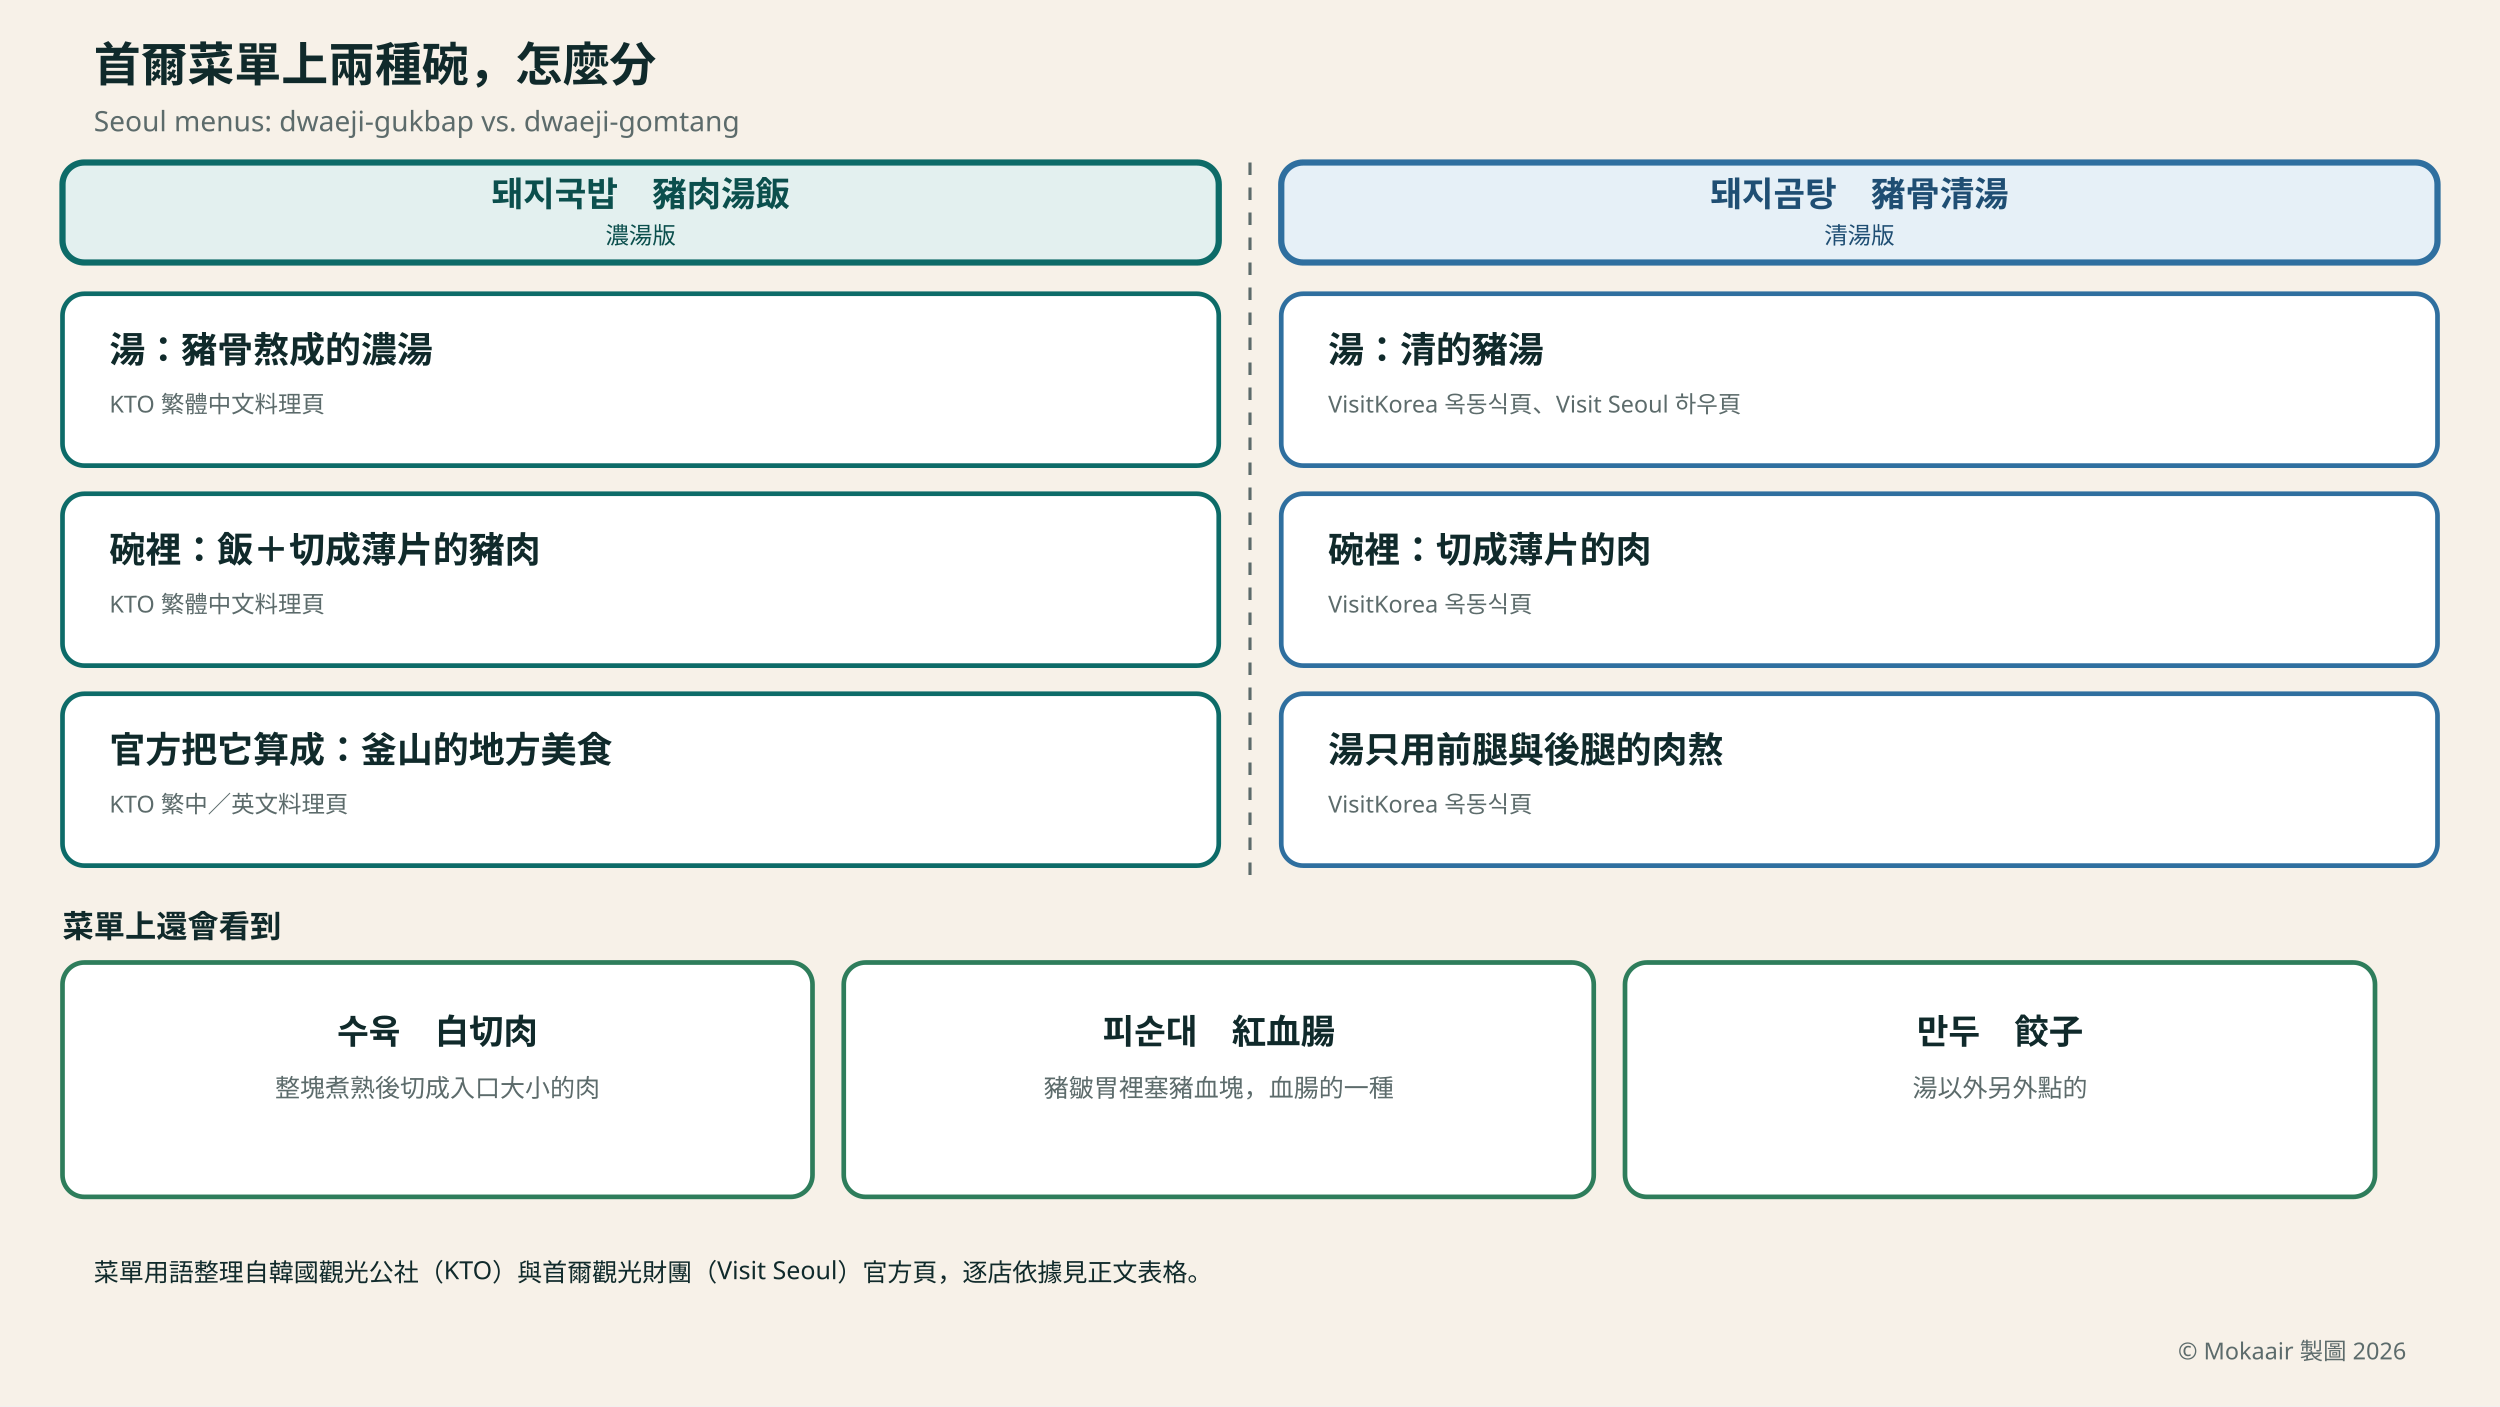
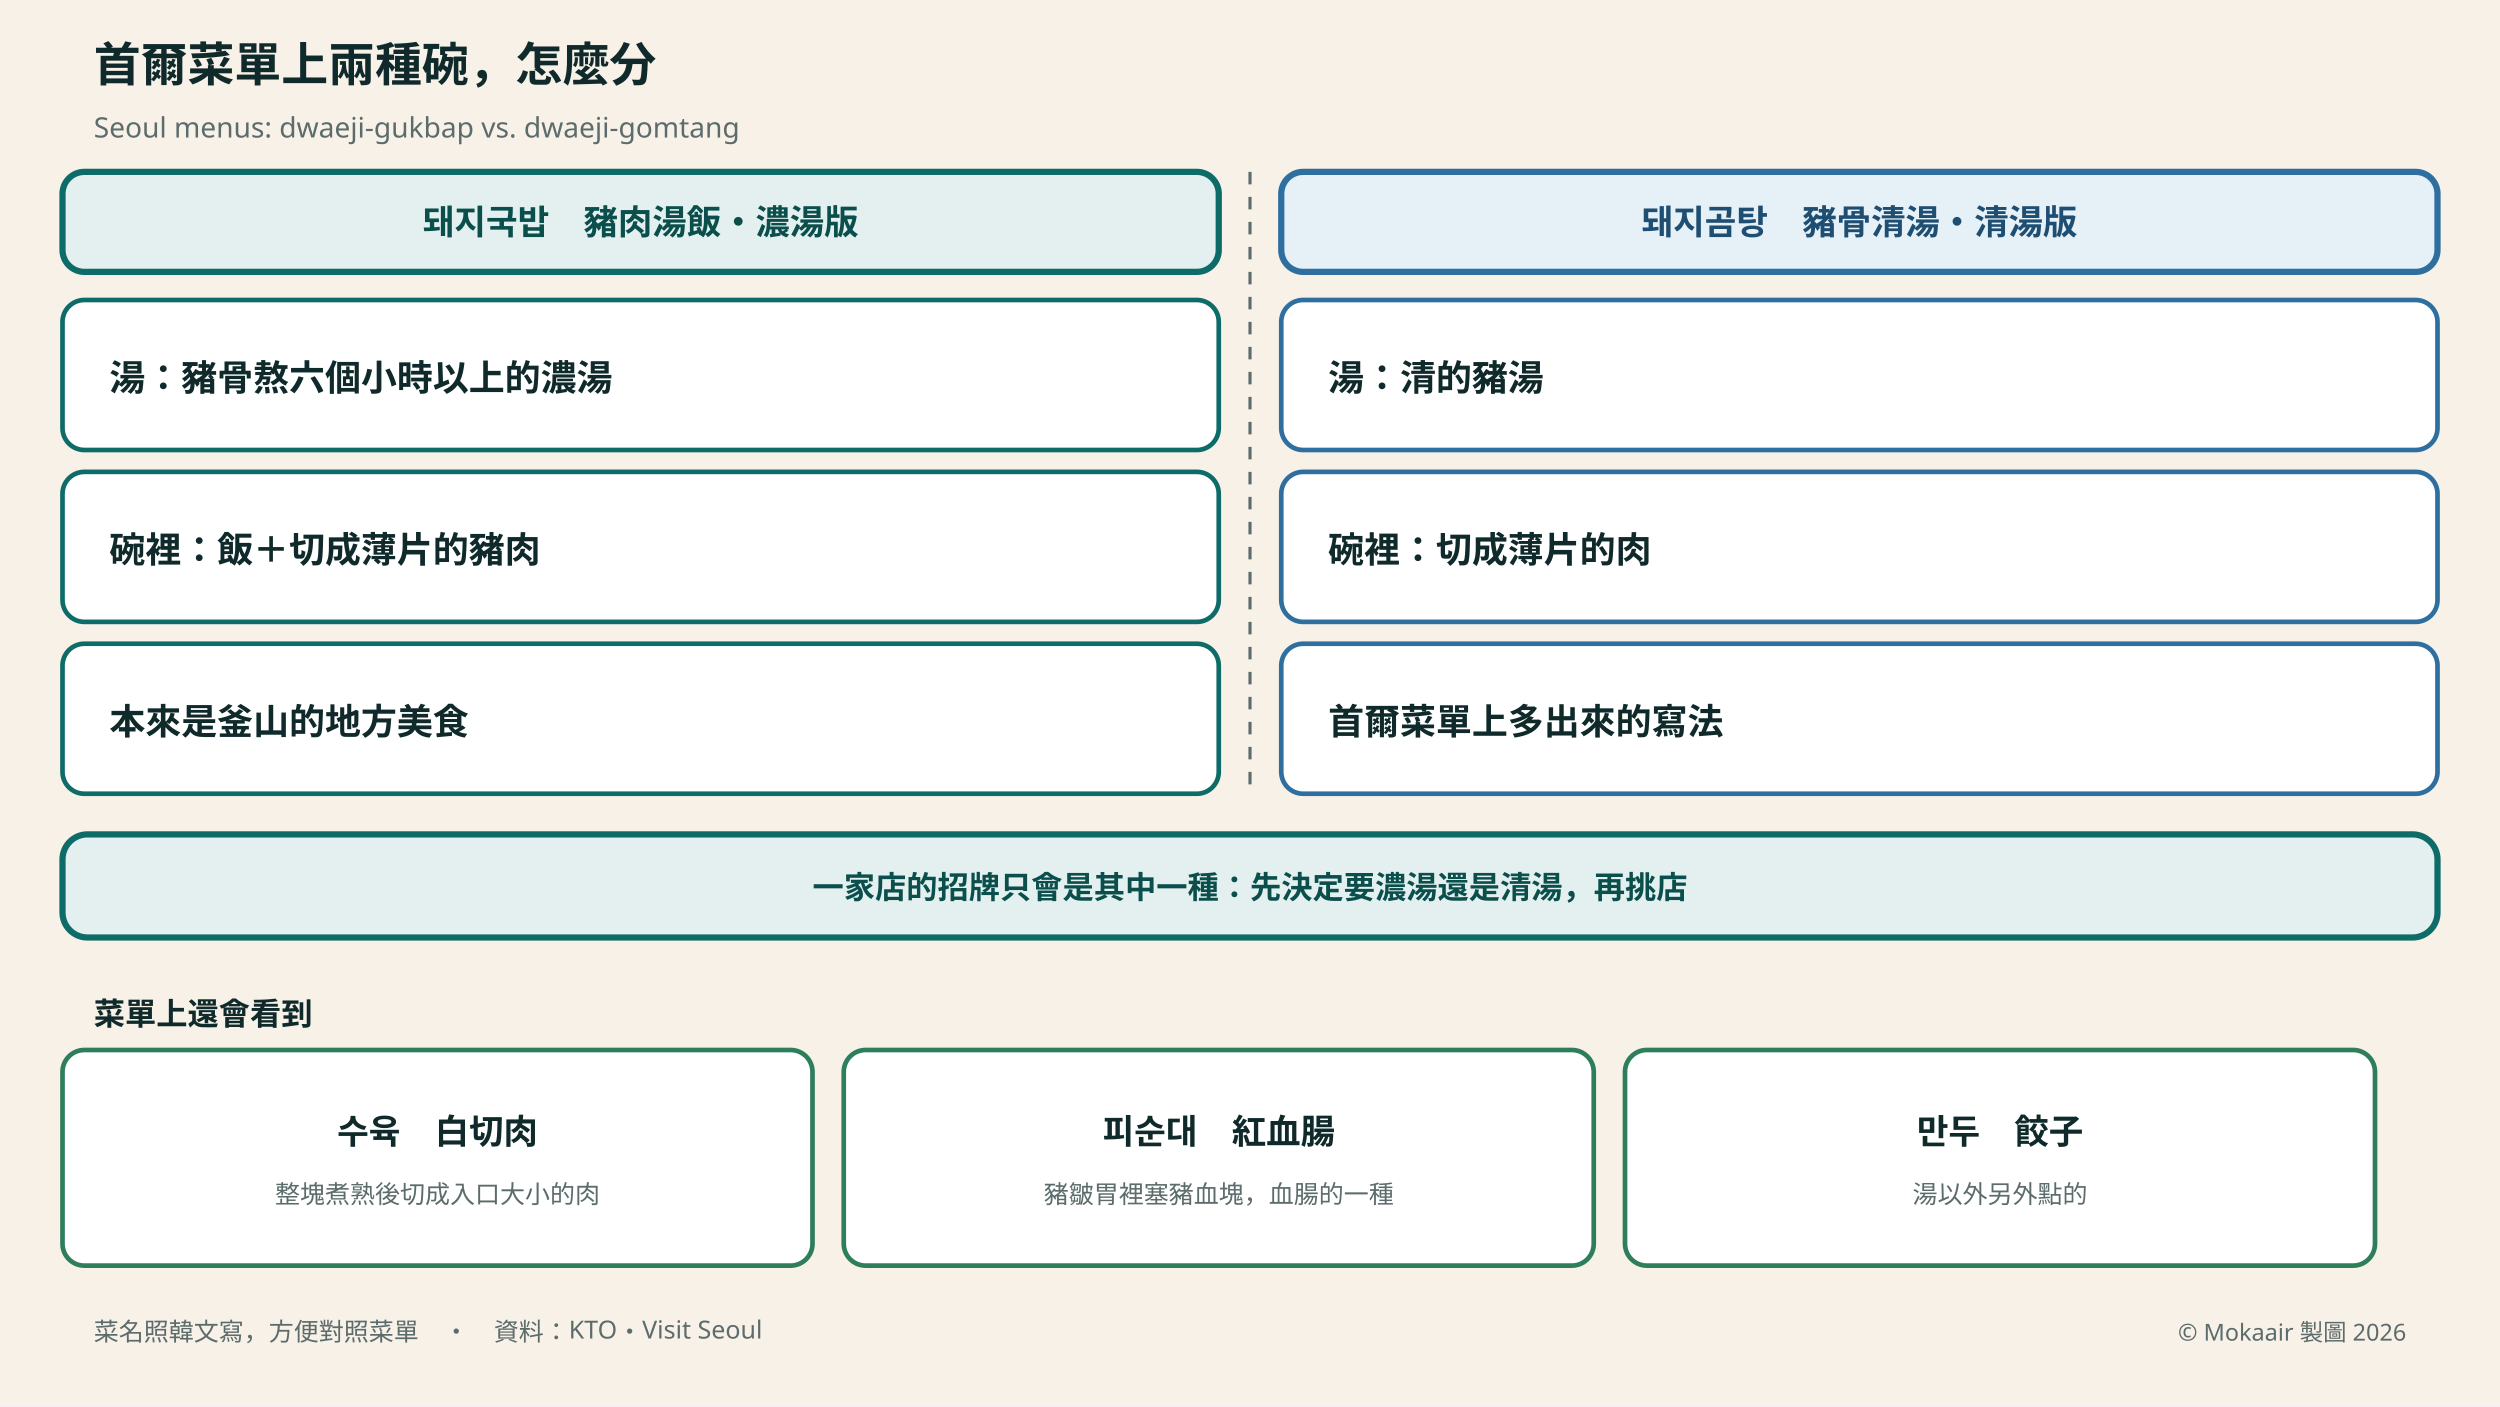
<svg xmlns="http://www.w3.org/2000/svg" viewBox="0 0 1600 900" width="1600" height="900" role="img" aria-labelledby="title desc" font-family="'Noto Sans TC','Noto Sans KR','PingFang TC','Microsoft JhengHei','Hiragino Sans',system-ui,sans-serif">
  <rect width="1600" height="900" fill="#F7F1E8" />
  <text x="60" y="52" font-size="30" font-weight="700" fill="#102A2B">首爾菜單上兩種碗，怎麼分</text>
-   <text x="60" y="84" font-size="18" fill="#5C6B6B">Seoul menus: dwaeji-gukbap vs. dwaeji-gomtang</text>
-   <rect x="40" y="104" width="740" height="64" rx="14" fill="#E3F0EF" stroke="#0D6B68" stroke-width="4" />
-   <text x="410" y="132" font-size="22" font-weight="700" fill="#0B4F4D" text-anchor="middle">돼지국밥　豬肉湯飯</text>
-   <text x="410" y="156" font-size="15" fill="#0B4F4D" text-anchor="middle">濃湯版</text>
-   <rect x="820" y="104" width="740" height="64" rx="14" fill="#E6F0F7" stroke="#2F6F9F" stroke-width="4" />
-   <text x="1190" y="132" font-size="22" font-weight="700" fill="#1F4E73" text-anchor="middle">돼지곰탕　豬骨清湯</text>
-   <text x="1190" y="156" font-size="15" fill="#1F4E73" text-anchor="middle">清湯版</text>
-   <line x1="800" y1="104" x2="800" y2="560" stroke="#5C6B6B" stroke-width="2" stroke-dasharray="8 8" />
-   <rect x="40" y="188" width="740" height="110" rx="14" fill="#FFFFFF" stroke="#0D6B68" stroke-width="3" />
-   <text x="70" y="232" font-size="23" font-weight="700" fill="#102A2B">湯：豬骨熬成的濃湯</text>
-   <text x="70" y="264" font-size="15" fill="#5C6B6B">KTO 繁體中文料理頁</text>
-   <rect x="40" y="316" width="740" height="110" rx="14" fill="#FFFFFF" stroke="#0D6B68" stroke-width="3" />
+   <text x="60" y="88" font-size="18" fill="#5C6B6B">Seoul menus: dwaeji-gukbap vs. dwaeji-gomtang</text>
+   <rect x="40" y="110" width="740" height="64" rx="14" fill="#E3F0EF" stroke="#0D6B68" stroke-width="4" />
+   <text x="410" y="150" font-size="22" font-weight="700" fill="#0B4F4D" text-anchor="middle">돼지국밥　豬肉湯飯・濃湯版</text>
+   <rect x="820" y="110" width="740" height="64" rx="14" fill="#E6F0F7" stroke="#2F6F9F" stroke-width="4" />
+   <text x="1190" y="150" font-size="22" font-weight="700" fill="#1F4E73" text-anchor="middle">돼지곰탕　豬骨清湯・清湯版</text>
+   <line x1="800" y1="110" x2="800" y2="508" stroke="#5C6B6B" stroke-width="2" stroke-dasharray="8 8" />
+   <rect x="40" y="192" width="740" height="96" rx="14" fill="#FFFFFF" stroke="#0D6B68" stroke-width="3" />
+   <text x="70" y="250" font-size="23" font-weight="700" fill="#102A2B">湯：豬骨熬六個小時以上的濃湯</text>
+   <rect x="40" y="302" width="740" height="96" rx="14" fill="#FFFFFF" stroke="#0D6B68" stroke-width="3" />
  <text x="70" y="360" font-size="23" font-weight="700" fill="#102A2B">碗裡：飯＋切成薄片的豬肉</text>
-   <text x="70" y="392" font-size="15" fill="#5C6B6B">KTO 繁體中文料理頁</text>
-   <rect x="40" y="444" width="740" height="110" rx="14" fill="#FFFFFF" stroke="#0D6B68" stroke-width="3" />
-   <text x="70" y="488" font-size="23" font-weight="700" fill="#102A2B">官方把它算成：釜山的地方美食</text>
-   <text x="70" y="520" font-size="15" fill="#5C6B6B">KTO 繁中／英文料理頁</text>
-   <rect x="820" y="188" width="740" height="110" rx="14" fill="#FFFFFF" stroke="#2F6F9F" stroke-width="3" />
-   <text x="850" y="232" font-size="23" font-weight="700" fill="#102A2B">湯：清的豬湯</text>
-   <text x="850" y="264" font-size="15" fill="#5C6B6B">VisitKorea 옥동식頁、Visit Seoul 하우頁</text>
-   <rect x="820" y="316" width="740" height="110" rx="14" fill="#FFFFFF" stroke="#2F6F9F" stroke-width="3" />
+   <rect x="40" y="412" width="740" height="96" rx="14" fill="#FFFFFF" stroke="#0D6B68" stroke-width="3" />
+   <text x="70" y="470" font-size="23" font-weight="700" fill="#102A2B">本來是釜山的地方美食</text>
+   <rect x="820" y="192" width="740" height="96" rx="14" fill="#FFFFFF" stroke="#2F6F9F" stroke-width="3" />
+   <text x="850" y="250" font-size="23" font-weight="700" fill="#102A2B">湯：清的豬湯</text>
+   <rect x="820" y="302" width="740" height="96" rx="14" fill="#FFFFFF" stroke="#2F6F9F" stroke-width="3" />
  <text x="850" y="360" font-size="23" font-weight="700" fill="#102A2B">碗裡：切成薄片的肉</text>
-   <text x="850" y="392" font-size="15" fill="#5C6B6B">VisitKorea 옥동식頁</text>
-   <rect x="820" y="444" width="740" height="110" rx="14" fill="#FFFFFF" stroke="#2F6F9F" stroke-width="3" />
-   <text x="850" y="488" font-size="23" font-weight="700" fill="#102A2B">湯只用前腿與後腿的肉熬</text>
-   <text x="850" y="520" font-size="15" fill="#5C6B6B">VisitKorea 옥동식頁</text>
-   <text x="40" y="600" font-size="20" font-weight="700" fill="#102A2B">菜單上還會看到</text>
-   <rect x="40" y="616" width="480" height="150" rx="14" fill="#FFFFFF" stroke="#2E7D5B" stroke-width="3" />
-   <text x="280" y="668" font-size="22" font-weight="700" fill="#102A2B" text-anchor="middle">수육　白切肉</text>
-   <text x="280" y="702" font-size="16" fill="#5C6B6B" text-anchor="middle">整塊煮熟後切成入口大小的肉</text>
-   <rect x="540" y="616" width="480" height="150" rx="14" fill="#FFFFFF" stroke="#2E7D5B" stroke-width="3" />
-   <text x="780" y="668" font-size="22" font-weight="700" fill="#102A2B" text-anchor="middle">피순대　紅血腸</text>
-   <text x="780" y="702" font-size="16" fill="#5C6B6B" text-anchor="middle">豬皺胃裡塞豬血塊，血腸的一種</text>
-   <rect x="1040" y="616" width="480" height="150" rx="14" fill="#FFFFFF" stroke="#2E7D5B" stroke-width="3" />
-   <text x="1280" y="668" font-size="22" font-weight="700" fill="#102A2B" text-anchor="middle">만두　餃子</text>
-   <text x="1280" y="702" font-size="16" fill="#5C6B6B" text-anchor="middle">湯以外另外點的</text>
-   <text x="60" y="820" font-size="16" fill="#102A2B">菜單用語整理自韓國觀光公社（KTO）與首爾觀光財團（Visit Seoul）官方頁，逐店依據見正文表格。</text>
-   <text x="1540" y="870" font-size="15" fill="#5C6B6B" text-anchor="end">© Mokaair 製圖 2026</text>
+   <rect x="820" y="412" width="740" height="96" rx="14" fill="#FFFFFF" stroke="#2F6F9F" stroke-width="3" />
+   <text x="850" y="470" font-size="23" font-weight="700" fill="#102A2B">首爾菜單上多出來的寫法</text>
+   <rect x="40" y="534" width="1520" height="66" rx="16" fill="#E3F0EF" stroke="#0D6B68" stroke-width="4" />
+   <text x="800" y="575" font-size="20" font-weight="700" fill="#0B4F4D" text-anchor="middle">一家店的招牌只會是其中一種：先決定要濃湯還是清湯，再挑店</text>
+   <text x="60" y="656" font-size="20" font-weight="700" fill="#102A2B">菜單上還會看到</text>
+   <rect x="40" y="672" width="480" height="138" rx="14" fill="#FFFFFF" stroke="#2E7D5B" stroke-width="3" />
+   <text x="280" y="732" font-size="22" font-weight="700" fill="#102A2B" text-anchor="middle">수육　白切肉</text>
+   <text x="280" y="770" font-size="16" fill="#5C6B6B" text-anchor="middle">整塊煮熟後切成入口大小的肉</text>
+   <rect x="540" y="672" width="480" height="138" rx="14" fill="#FFFFFF" stroke="#2E7D5B" stroke-width="3" />
+   <text x="780" y="732" font-size="22" font-weight="700" fill="#102A2B" text-anchor="middle">피순대　紅血腸</text>
+   <text x="780" y="770" font-size="16" fill="#5C6B6B" text-anchor="middle">豬皺胃裡塞豬血塊，血腸的一種</text>
+   <rect x="1040" y="672" width="480" height="138" rx="14" fill="#FFFFFF" stroke="#2E7D5B" stroke-width="3" />
+   <text x="1280" y="732" font-size="22" font-weight="700" fill="#102A2B" text-anchor="middle">만두　餃子</text>
+   <text x="1280" y="770" font-size="16" fill="#5C6B6B" text-anchor="middle">湯以外另外點的</text>
+   <text x="60" y="858" font-size="16" fill="#5C6B6B">菜名照韓文寫，方便對照菜單　・　資料：KTO・Visit Seoul</text>
+   <text x="1540" y="858" font-size="15" fill="#5C6B6B" text-anchor="end">© Mokaair 製圖 2026</text>
</svg>
